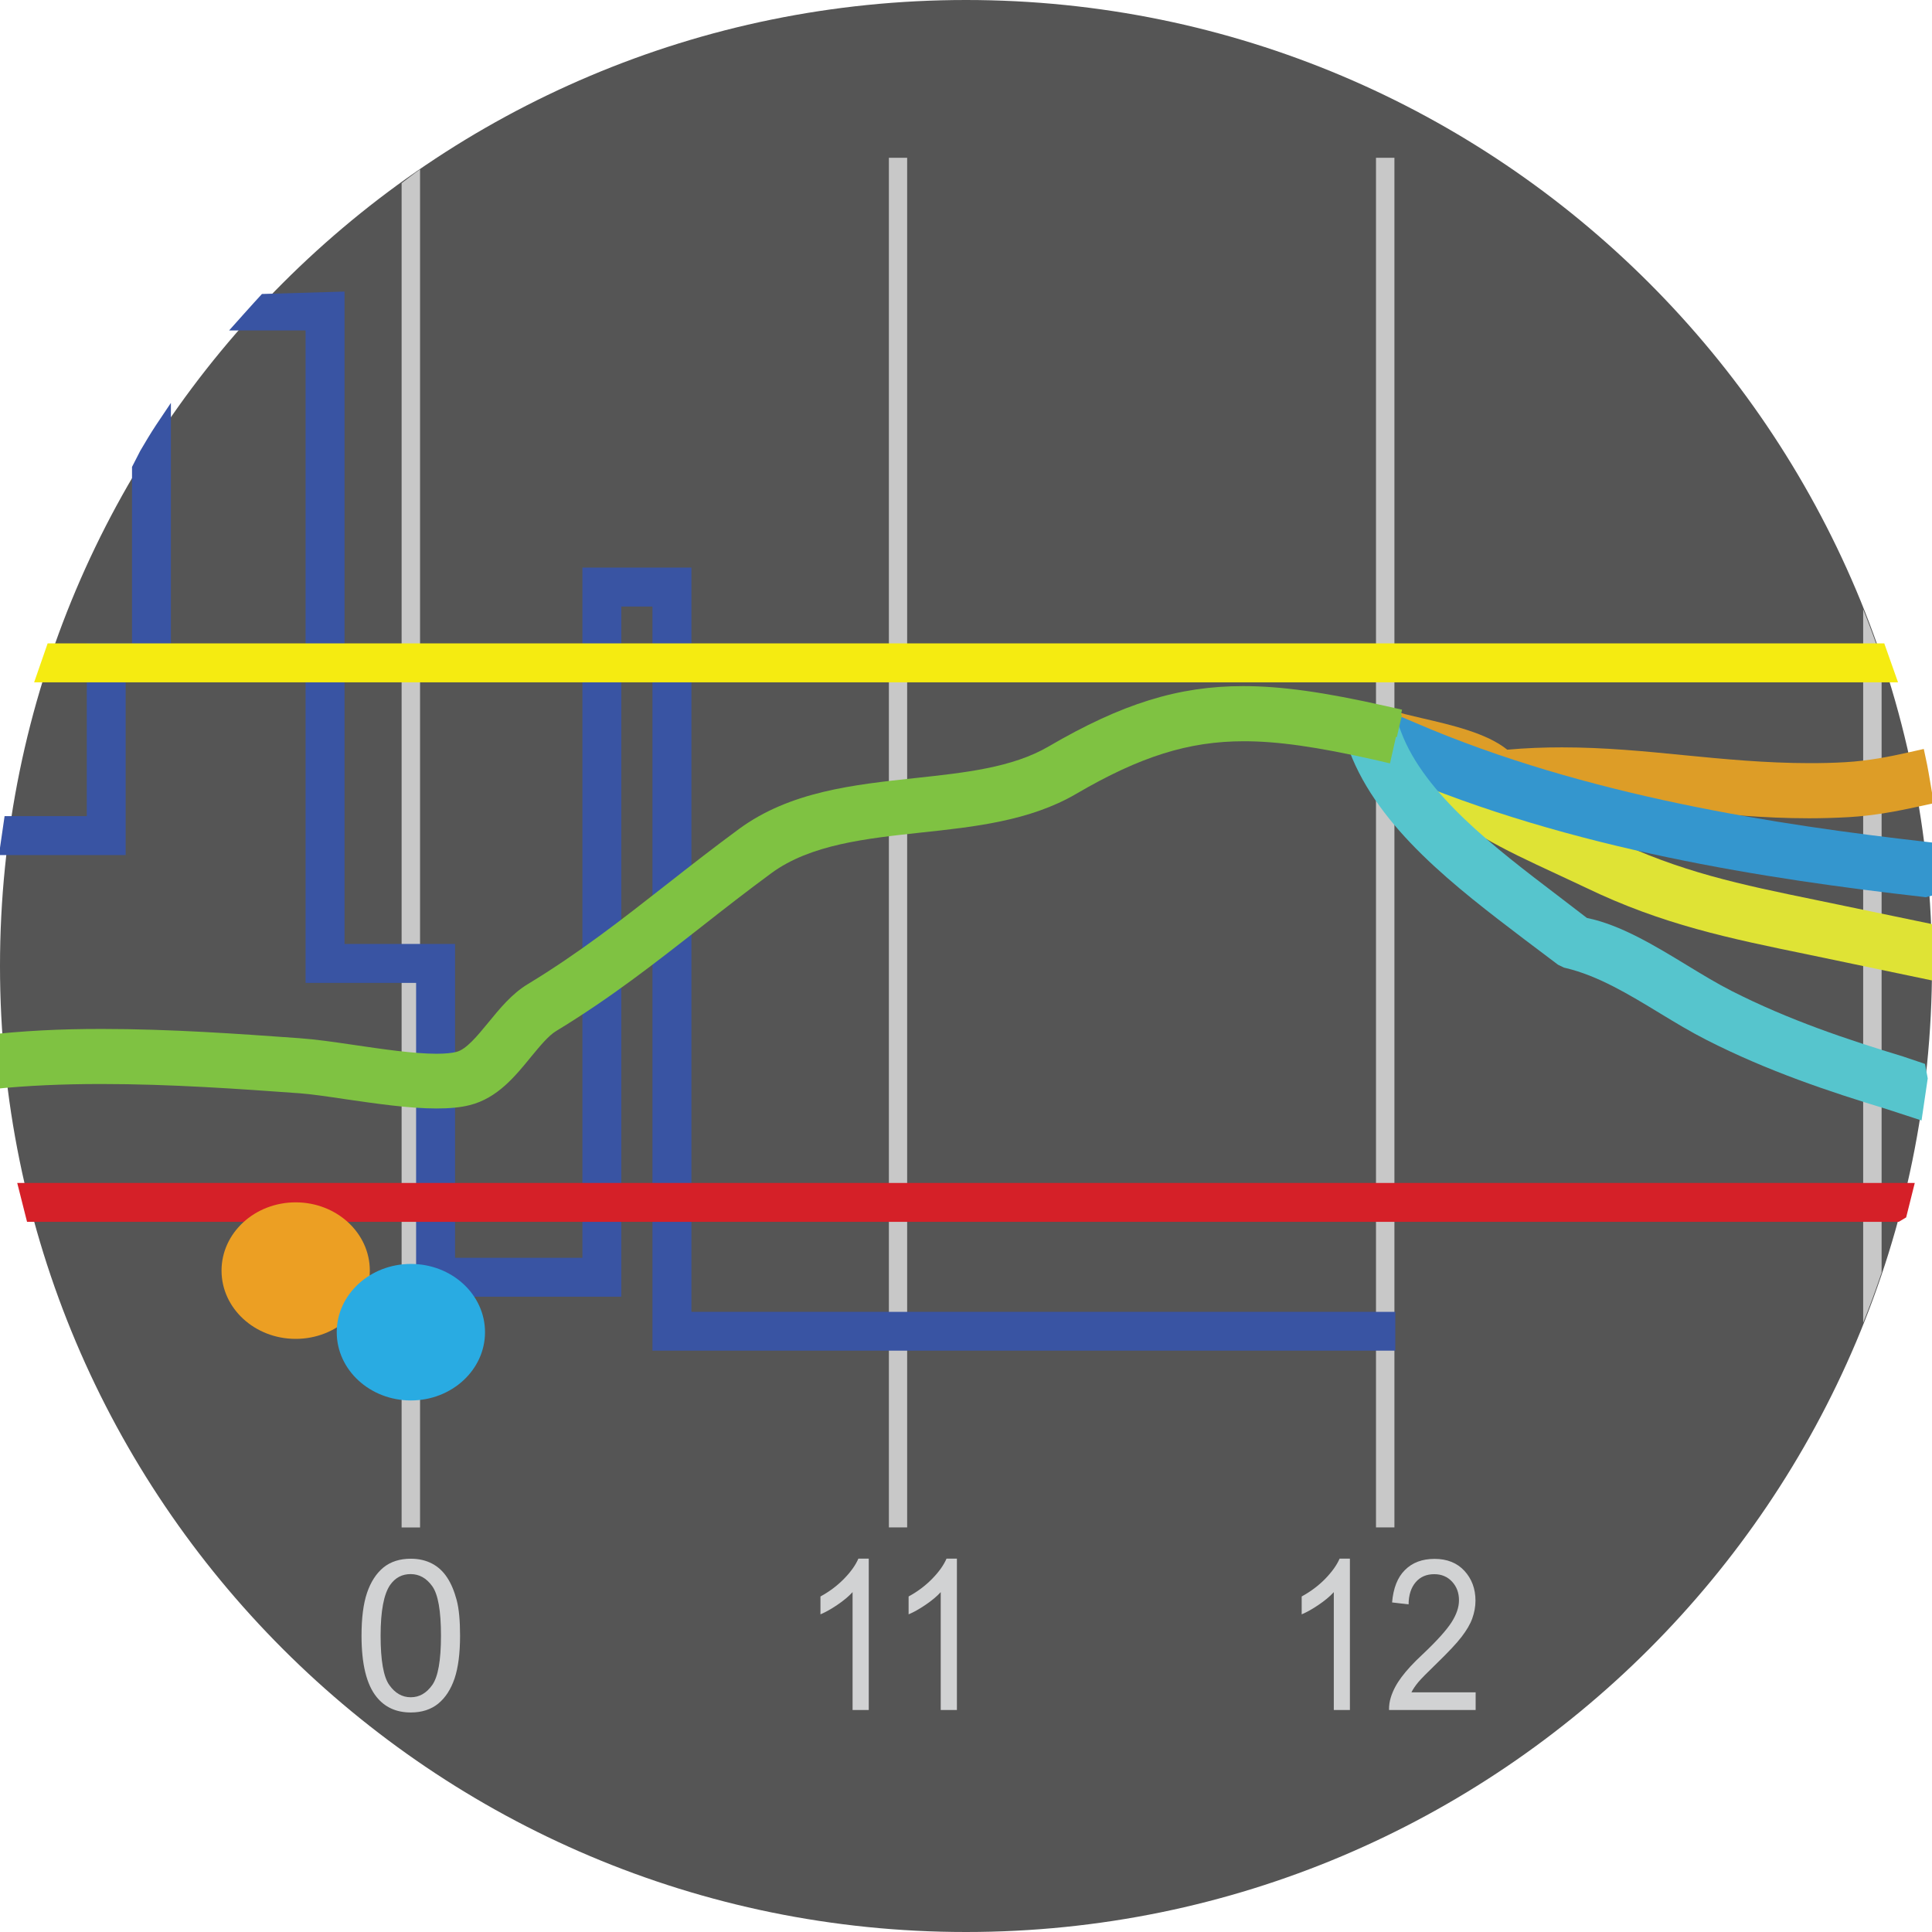
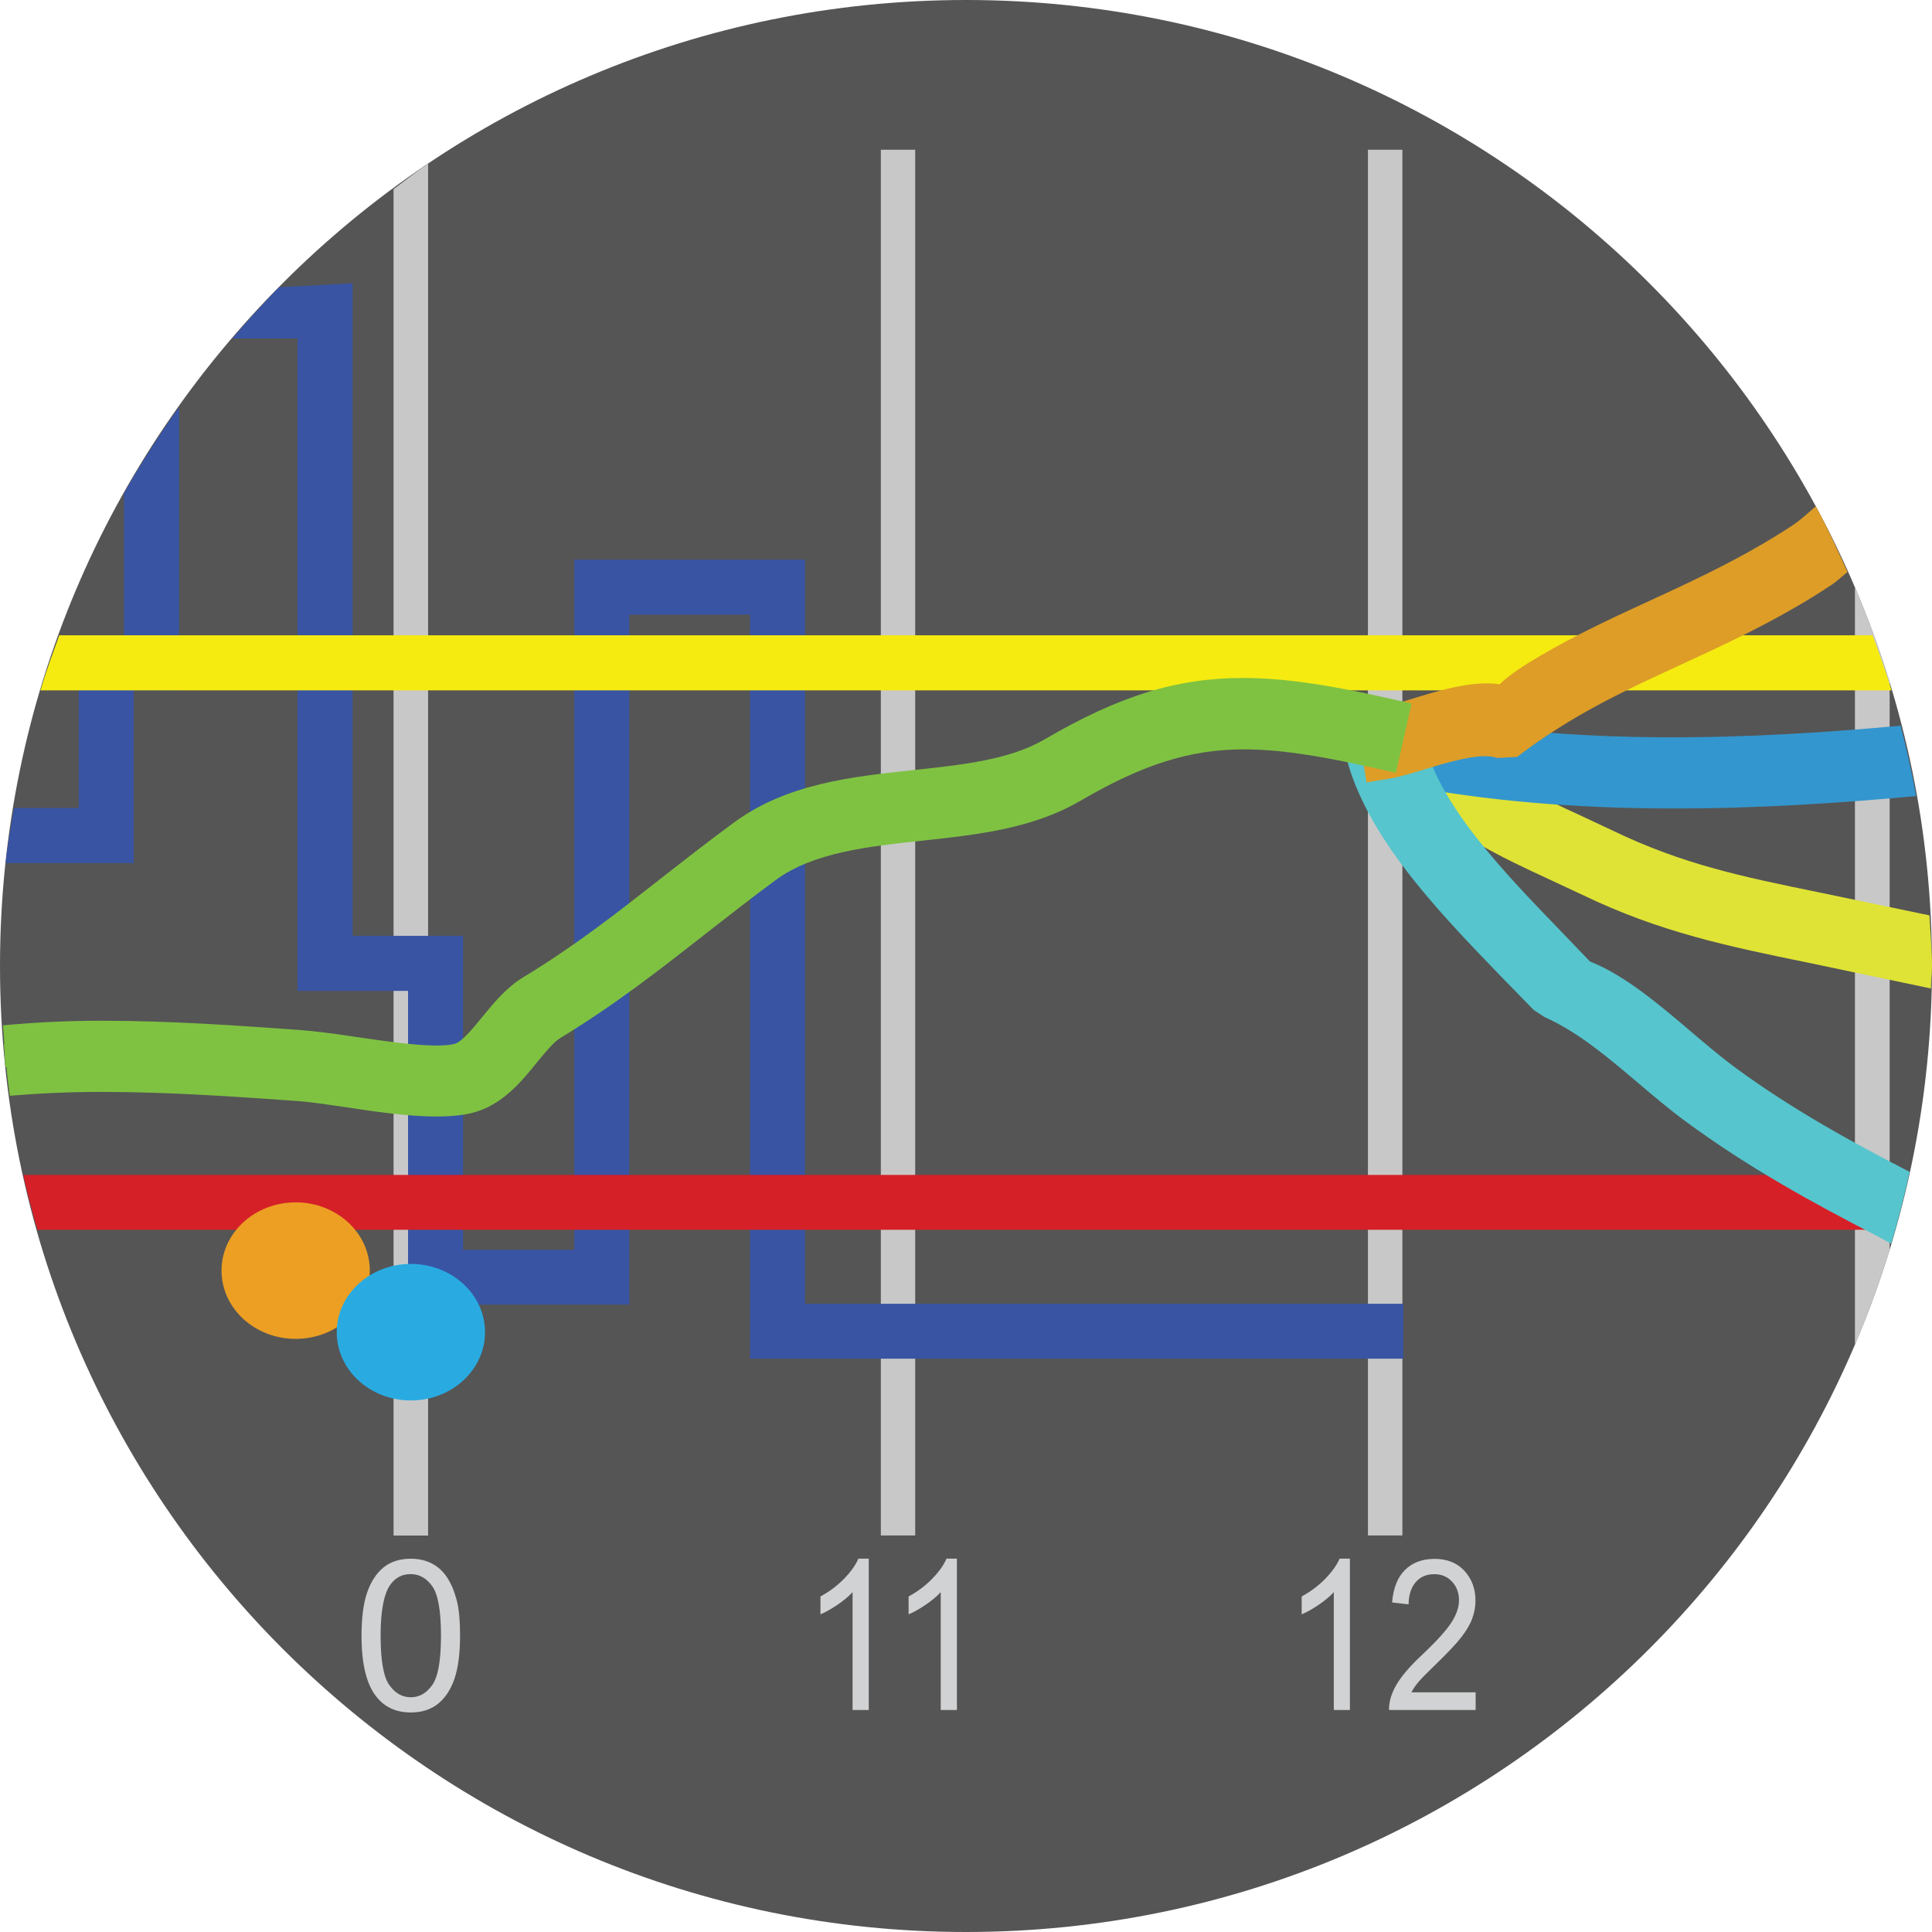
<svg xmlns="http://www.w3.org/2000/svg" version="1.1" id="Layer_1" x="0px" y="0px" width="24px" height="24px" viewBox="0 0 24 24" enable-background="new 0 0 24 24" xml:space="preserve">
  <circle fill="#555555" cx="12" cy="12" r="12" />
  <path fill="#C8C8C8" d="M23.216,7.763v8.474c0.029-0.078,0.058-0.156,0.086-0.235V7.998C23.274,7.919,23.245,7.841,23.216,7.763z" />
-   <rect x="17.093" y="1.96" fill="#C8C8C8" width="0.229" height="17.014" />
-   <path fill="#C8C8C8" d="M23.145,16.432c0.082-0.205,0.158-0.414,0.229-0.624V8.193c-0.071-0.211-0.147-0.419-0.229-0.624V16.432z" />
-   <path fill="#C8C8C8" d="M4.989,2.275v16.7h0.229V2.104C5.139,2.158,5.066,2.219,4.989,2.275z" />
-   <rect x="11.042" y="1.96" fill="#C8C8C8" width="0.227" height="17.014" />
+   <rect x="16.993" y="1.86" fill="#C8C8C8" width="0.428" height="17.214" />
+   <path fill="#C8C8C8" d="M23.045,16.696c0.163-0.382,0.305-0.774,0.428-1.175V8.479c-0.123-0.401-0.265-0.793-0.428-1.175V16.696z" />
+   <path fill="#C8C8C8" d="M23.045,16.696c0.163-0.382,0.305-0.774,0.428-1.175V8.479c-0.123-0.401-0.265-0.793-0.428-1.175V16.696z" />
+   <path fill="#C8C8C8" d="M4.889,2.35v16.725h0.429V2.033C5.17,2.132,5.032,2.244,4.889,2.35z" />
+   <rect x="10.942" y="1.86" fill="#C8C8C8" width="0.427" height="17.214" />
  <g>
    <path fill="#D1D2D3" d="M4.491,20.319c0-0.222,0.023-0.399,0.069-0.534s0.114-0.239,0.203-0.313c0.09-0.073,0.204-0.109,0.34-0.109   c0.101,0,0.189,0.021,0.265,0.061c0.076,0.04,0.139,0.099,0.188,0.175c0.05,0.076,0.088,0.169,0.117,0.278s0.042,0.257,0.042,0.442   c0,0.22-0.023,0.396-0.068,0.531c-0.046,0.135-0.113,0.239-0.203,0.313c-0.09,0.073-0.204,0.11-0.341,0.11   c-0.181,0-0.323-0.065-0.426-0.194C4.553,20.925,4.491,20.671,4.491,20.319z M4.728,20.319c0,0.308,0.036,0.512,0.108,0.613   c0.072,0.102,0.161,0.152,0.267,0.152s0.195-0.051,0.267-0.153c0.072-0.102,0.108-0.306,0.108-0.612   c0-0.308-0.036-0.513-0.108-0.614c-0.072-0.101-0.162-0.151-0.269-0.151c-0.106,0-0.19,0.044-0.254,0.134   C4.768,19.802,4.728,20.012,4.728,20.319z" />
    <path fill="#D1D2D3" d="M10.791,21.242h-0.2v-1.464c-0.048,0.053-0.111,0.105-0.189,0.158s-0.148,0.092-0.21,0.118v-0.222   c0.112-0.061,0.209-0.134,0.293-0.22c0.084-0.086,0.143-0.169,0.178-0.25h0.129V21.242z" />
    <path fill="#D1D2D3" d="M11.886,21.242h-0.2v-1.464c-0.048,0.053-0.111,0.105-0.189,0.158s-0.148,0.092-0.21,0.118v-0.222   c0.112-0.061,0.209-0.134,0.293-0.22c0.084-0.086,0.143-0.169,0.178-0.25h0.129V21.242z" />
    <path fill="#D1D2D3" d="M16.768,21.242h-0.199v-1.464c-0.048,0.053-0.111,0.105-0.189,0.158s-0.148,0.092-0.21,0.118v-0.222   c0.111-0.061,0.209-0.134,0.293-0.22c0.083-0.086,0.143-0.169,0.178-0.25h0.128V21.242z" />
    <path fill="#D1D2D3" d="M18.331,21.021v0.221h-1.076c-0.001-0.056,0.007-0.108,0.023-0.159c0.027-0.085,0.071-0.168,0.132-0.249   c0.061-0.082,0.147-0.177,0.262-0.283c0.177-0.167,0.296-0.3,0.358-0.396c0.063-0.098,0.094-0.189,0.094-0.276   c0-0.092-0.028-0.168-0.085-0.23s-0.131-0.094-0.222-0.094c-0.097,0-0.174,0.033-0.231,0.1s-0.087,0.158-0.088,0.275l-0.205-0.024   c0.015-0.176,0.067-0.311,0.159-0.402c0.092-0.093,0.215-0.139,0.369-0.139c0.156,0,0.28,0.05,0.371,0.149s0.137,0.223,0.137,0.37   c0,0.075-0.014,0.148-0.04,0.221s-0.071,0.148-0.133,0.229s-0.164,0.189-0.308,0.329c-0.12,0.116-0.197,0.194-0.231,0.235   c-0.034,0.042-0.063,0.083-0.084,0.125H18.331z" />
  </g>
-   <g>
-     <path fill="#3954A3" d="M-0.013,10.621l0.07-0.483h1.021V7.992H1.64V5.8l0.103-0.201C1.807,5.49,1.871,5.382,1.94,5.278   l0.183-0.273v3.471H1.561v2.146H-0.013z" />
-     <path fill="#3954A3" d="M8.105,16.778V7.535H7.718v8.573H5.169v-3.898H3.796V4.105h-0.95c0,0,0.333-0.374,0.408-0.453L4.28,3.622   v8.104h1.373v3.899h1.582V7.051h1.354v9.245h8.744v0.482H8.105z" />
-   </g>
-   <polygon fill="#D52028" points="0.336,15.178 0.214,14.695 23.786,14.695 23.679,15.123 23.587,15.178 " />
-   <polygon fill="#F5EB11" points="0.424,8.476 0.592,7.992 23.407,7.992 23.578,8.476 " />
-   <path fill="#DD9D27" d="M22.474,10.165c-0.571,0-1.119-0.054-1.602-0.102c-0.476-0.046-0.968-0.095-1.471-0.095  c-0.249,0-0.505,0.012-0.771,0.041l-0.127,0.014l-0.155-0.099c-0.127-0.171-0.639-0.29-0.832-0.335  c-0.188-0.043-0.346-0.082-0.457-0.124l-0.188-0.071l0.245-0.639l0.187,0.071c0.08,0.031,0.218,0.062,0.363,0.096  c0.38,0.088,0.802,0.186,1.058,0.391c0.231-0.021,0.458-0.029,0.679-0.029c0.529,0,1.03,0.049,1.515,0.097  c0.489,0.048,1.02,0.099,1.563,0.099c0.146,0,0.295-0.003,0.445-0.012c0.28-0.016,0.55-0.069,0.775-0.12l0.197-0.044l0.042,0.198  c0.013,0.059,0.082,0.476,0.082,0.476l-0.188,0.041c-0.252,0.055-0.552,0.114-0.871,0.132C22.798,10.16,22.635,10.165,22.474,10.165  z" />
-   <path fill="#DFE335" d="M22.482,11.862c-1.003-0.206-1.828-0.375-2.78-0.834l-0.38-0.178c-0.309-0.143-0.625-0.29-0.902-0.453  c-0.124-0.073-0.253-0.173-0.389-0.279c-0.272-0.213-0.562-0.439-0.804-0.443l-0.2-0.003l0.01-0.683l0.2,0.002  c0.474,0.007,0.859,0.31,1.2,0.576c0.121,0.095,0.231,0.183,0.33,0.241c0.254,0.15,0.553,0.288,0.842,0.421l0.39,0.183  c0.874,0.421,1.62,0.575,2.565,0.769l1.617,0.336c0,0,0.018,0.399,0.018,0.458v0.246L22.482,11.862z" />
-   <path fill="#3496CE" d="M23.884,11.141c-1.919-0.219-4.368-0.587-6.558-1.528l-0.184-0.079l0.269-0.628l0.185,0.079  c2.107,0.906,4.493,1.263,6.335,1.473l0.158,0.018l0.031,0.16l0.039,0.447l-0.236,0.063L23.884,11.141z" />
-   <path fill="#56C5CD" d="M23.441,13.779c-0.712-0.217-1.478-0.471-2.243-0.861c-0.193-0.098-0.389-0.216-0.578-0.331  c-0.383-0.233-0.769-0.467-1.171-0.562l-0.021-0.005l-0.074-0.036l-0.415-0.313c-0.853-0.648-1.814-1.38-2.175-2.338l-0.07-0.188  l0.641-0.24l0.07,0.187c0.29,0.774,1.169,1.442,1.944,2.032l0.364,0.279c0.419,0.086,0.843,0.344,1.252,0.593  c0.188,0.114,0.365,0.222,0.544,0.313c0.72,0.366,1.45,0.608,2.131,0.815l0.273,0.092l0.034,0.18l-0.077,0.523L23.441,13.779z" />
+   <path fill="#3954A3" d="M1.54,6.129v1.763H0.978v2.146H0.174c-0.037,0.227-0.08,0.452-0.104,0.684h1.591V8.576h0.563V5.058  C1.978,5.403,1.749,5.759,1.54,6.129z" />
+   <path fill="#3954A3" d="M10,6.951H7.134v8.574H5.752v-3.9H4.38V3.519L3.467,3.568C3.265,3.772,3.074,3.987,2.887,4.205h0.809v8.104  h1.373v3.898h2.749V7.635h1.499v9.243h8.115v-0.682H10V6.951z" />
+   <path fill="#D52028" d="M0.465,15.277h23.071c0.064-0.225,0.124-0.451,0.175-0.682H0.289C0.34,14.826,0.401,15.052,0.465,15.277z" />
+   <path fill="#F5EB11" d="M0.737,7.892C0.654,8.118,0.571,8.344,0.502,8.576h22.995c-0.069-0.232-0.152-0.458-0.234-0.684H0.737z" />
+   <path fill="#DFE335" d="M23.968,11.371l-1.383-0.288c-0.938-0.192-1.678-0.345-2.543-0.761l-0.394-0.185  c-0.285-0.131-0.58-0.267-0.83-0.415c-0.089-0.052-0.187-0.129-0.322-0.236c-0.352-0.275-0.751-0.588-1.258-0.595l-0.3-0.003  L16.926,9.77l0.301,0.005c0.207,0.003,0.49,0.224,0.743,0.421c0.14,0.109,0.271,0.211,0.399,0.287c0.28,0.165,0.6,0.313,0.911,0.457  l0.379,0.177c0.964,0.465,1.816,0.64,2.803,0.842l1.524,0.32C23.988,12.185,24,12.094,24,12C24,11.788,23.979,11.581,23.968,11.371z  " />
+   <path fill="#3496CE" d="M23.803,9.889c-0.053-0.296-0.119-0.586-0.193-0.874c-1.782,0.162-3.987,0.269-6.071-0.141l-0.295-0.058  l-0.168,0.867l0.294,0.057C19.59,10.178,21.938,10.061,23.803,9.889z" />
+   <path fill="#56C5CD" d="M21.556,13.262c-0.179-0.132-0.353-0.28-0.537-0.436c-0.412-0.351-0.84-0.714-1.268-0.882l-0.351-0.366  c-0.732-0.757-1.56-1.615-1.713-2.413l-0.058-0.3l-0.996,0.096l0.058,0.301c0.203,1.054,1.138,2.021,1.963,2.876l0.398,0.408  l0.138,0.09c0.416,0.185,0.795,0.508,1.163,0.82c0.19,0.161,0.386,0.327,0.583,0.472c0.778,0.574,1.588,1.017,2.347,1.408  l0.21,0.113c0.088-0.293,0.164-0.591,0.229-0.892C23.011,14.191,22.261,13.781,21.556,13.262z" />
  <g>
    <ellipse fill="#EC9F23" cx="3.673" cy="15.784" rx="0.921" ry="0.848" />
  </g>
  <g>
    <ellipse fill="#29ABE2" cx="5.104" cy="16.549" rx="0.921" ry="0.848" />
  </g>
  <path fill="#7FC242" d="M13.364,9.36c-0.486,0.284-1.095,0.35-1.74,0.419c-0.736,0.079-1.497,0.161-2.087,0.594  c-0.313,0.229-0.605,0.458-0.893,0.684C8.078,11.5,7.543,11.918,6.897,12.31c-0.169,0.103-0.306,0.27-0.438,0.432  c-0.162,0.198-0.315,0.387-0.501,0.433c-0.297,0.076-0.883-0.014-1.354-0.083c-0.232-0.034-0.446-0.066-0.608-0.078  c-1.145-0.082-2.571-0.188-3.874-0.053c-0.028,0.003-0.046,0.009-0.073,0.012c0.008,0.094,0.008,0.19,0.017,0.283  c0.031-0.004,0.052-0.011,0.084-0.014c1.277-0.129,2.69-0.027,3.824,0.055c0.157,0.011,0.364,0.042,0.587,0.075  c0.522,0.077,1.114,0.164,1.464,0.078c0.277-0.069,0.468-0.303,0.652-0.529c0.123-0.149,0.238-0.291,0.366-0.368  c0.66-0.401,1.201-0.824,1.773-1.273c0.286-0.223,0.576-0.45,0.886-0.678c0.529-0.388,1.251-0.466,1.95-0.541  c0.646-0.069,1.314-0.141,1.853-0.456c1.377-0.805,2.205-0.816,3.847-0.448l0.063-0.276C15.694,8.494,14.823,8.509,13.364,9.36z" />
-   <path fill="#7FC242" d="M5.423,13.77c-0.345,0-0.762-0.062-1.129-0.115c-0.235-0.035-0.425-0.063-0.572-0.074  c-0.75-0.054-1.599-0.115-2.462-0.115c-0.491,0-0.925,0.02-1.328,0.061l-0.203,0.025l-0.1-0.189  c-0.006-0.058-0.033-0.481-0.033-0.481l0.192-0.021c0.5-0.057,0.958-0.079,1.475-0.079c0.859,0,1.702,0.061,2.446,0.114  c0.22,0.016,0.425,0.046,0.649,0.079c0.408,0.06,0.783,0.115,1.065,0.115c0.105,0,0.188-0.008,0.247-0.023  c0.122-0.03,0.26-0.199,0.394-0.362c0.146-0.178,0.293-0.359,0.491-0.479c0.638-0.387,1.167-0.801,1.727-1.24  c0.306-0.24,0.592-0.463,0.898-0.688c0.633-0.465,1.421-0.55,2.183-0.632c0.625-0.067,1.213-0.13,1.663-0.393  c0.913-0.533,1.613-0.75,2.416-0.75c0.473,0,1.005,0.074,1.78,0.249l0.195,0.044l-0.15,0.667L17.07,9.437  c-0.714-0.16-1.198-0.229-1.618-0.229c-0.686,0-1.289,0.189-2.084,0.654c-0.575,0.336-1.265,0.41-1.932,0.481  c-0.673,0.073-1.368,0.147-1.853,0.503c-0.299,0.22-0.58,0.439-0.855,0.655c-0.6,0.47-1.143,0.896-1.818,1.306  c-0.098,0.059-0.202,0.187-0.313,0.321c-0.197,0.242-0.418,0.514-0.761,0.6C5.722,13.757,5.587,13.77,5.423,13.77z" />
+   <path fill="#DD9D27" d="M22.332,7.527c0.141-0.082,0.281-0.169,0.422-0.263c0.076-0.05,0.126-0.105,0.196-0.158  C22.826,6.83,22.7,6.555,22.557,6.29c-0.097,0.081-0.18,0.163-0.291,0.237c-0.124,0.082-0.249,0.159-0.374,0.232  c-0.47,0.275-0.959,0.501-1.391,0.7c-0.444,0.204-0.902,0.415-1.365,0.686C18.943,8.258,18.749,8.381,18.63,8.5  c-0.348-0.051-0.776,0.083-1.174,0.207c-0.13,0.041-0.251,0.078-0.328,0.091l-0.296,0.049l0.144,0.872l0.297-0.049  c0.12-0.021,0.28-0.068,0.47-0.127c0.435-0.135,0.71-0.181,0.854-0.127l0.247-0.013l0.103-0.076  c0.211-0.157,0.424-0.294,0.635-0.418c0.427-0.25,0.871-0.455,1.318-0.661C21.34,8.045,21.838,7.816,22.332,7.527z" />
+   <path fill="#7FC242" d="M15.44,8.422c-0.822,0-1.537,0.221-2.466,0.764c-0.432,0.252-1.011,0.314-1.625,0.38  c-0.774,0.083-1.575,0.169-2.229,0.65c-0.307,0.225-0.593,0.449-0.9,0.689c-0.557,0.437-1.083,0.849-1.717,1.233  c-0.212,0.128-0.366,0.317-0.517,0.501c-0.111,0.137-0.25,0.307-0.342,0.329c-0.034,0.009-0.101,0.02-0.221,0.02  c-0.269,0-0.634-0.053-1.05-0.114c-0.226-0.033-0.434-0.063-0.663-0.08c-0.744-0.053-1.586-0.114-2.446-0.114  c-0.445,0-0.834,0.021-1.226,0.057c0.018,0.295,0.045,0.586,0.084,0.875c0.349-0.029,0.719-0.048,1.139-0.048  c0.851,0,1.69,0.061,2.455,0.115c0.145,0.011,0.332,0.039,0.579,0.075C4.66,13.81,5.075,13.87,5.423,13.87  c0.17,0,0.313-0.014,0.438-0.044c0.375-0.094,0.608-0.38,0.813-0.633c0.101-0.122,0.204-0.249,0.287-0.299  c0.679-0.412,1.235-0.848,1.828-1.313c0.275-0.215,0.555-0.433,0.853-0.653c0.463-0.339,1.144-0.413,1.805-0.484  c0.677-0.073,1.376-0.147,1.972-0.495c0.778-0.455,1.367-0.64,2.033-0.64c0.412,0,0.89,0.067,1.597,0.226L17.341,9.6l0.194-0.861  l-0.293-0.066C16.46,8.497,15.921,8.422,15.44,8.422z" />
</svg>
